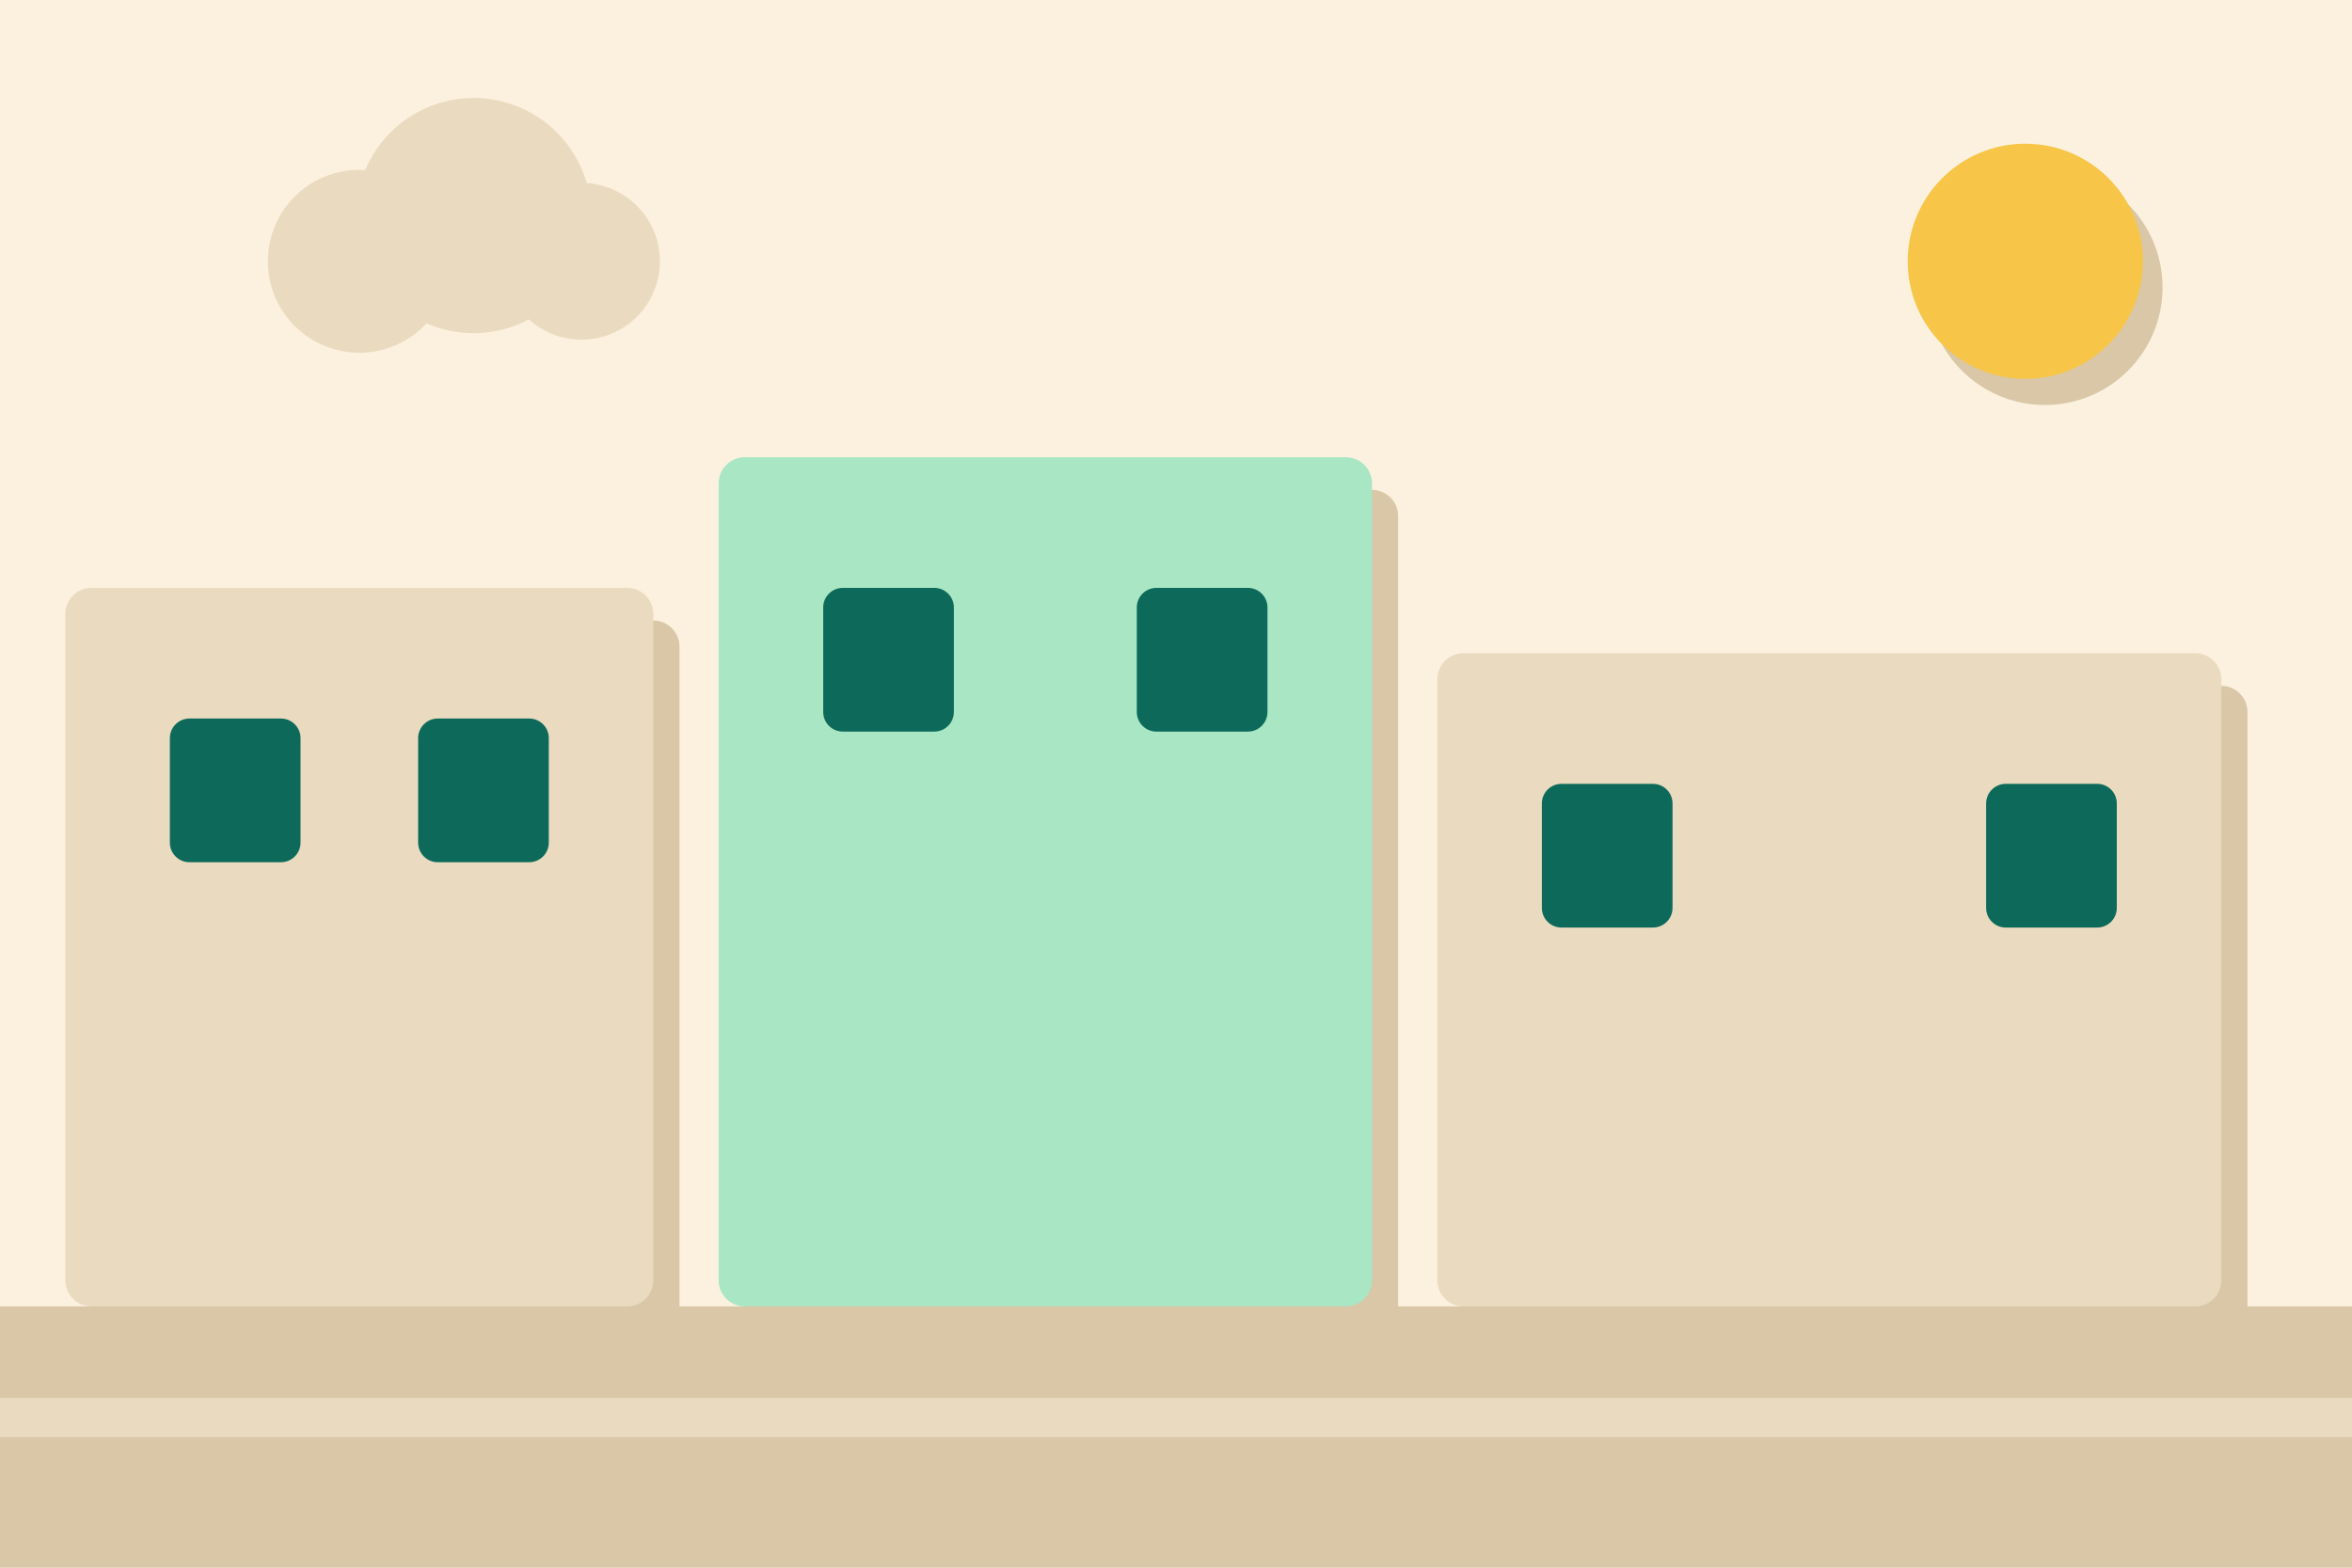
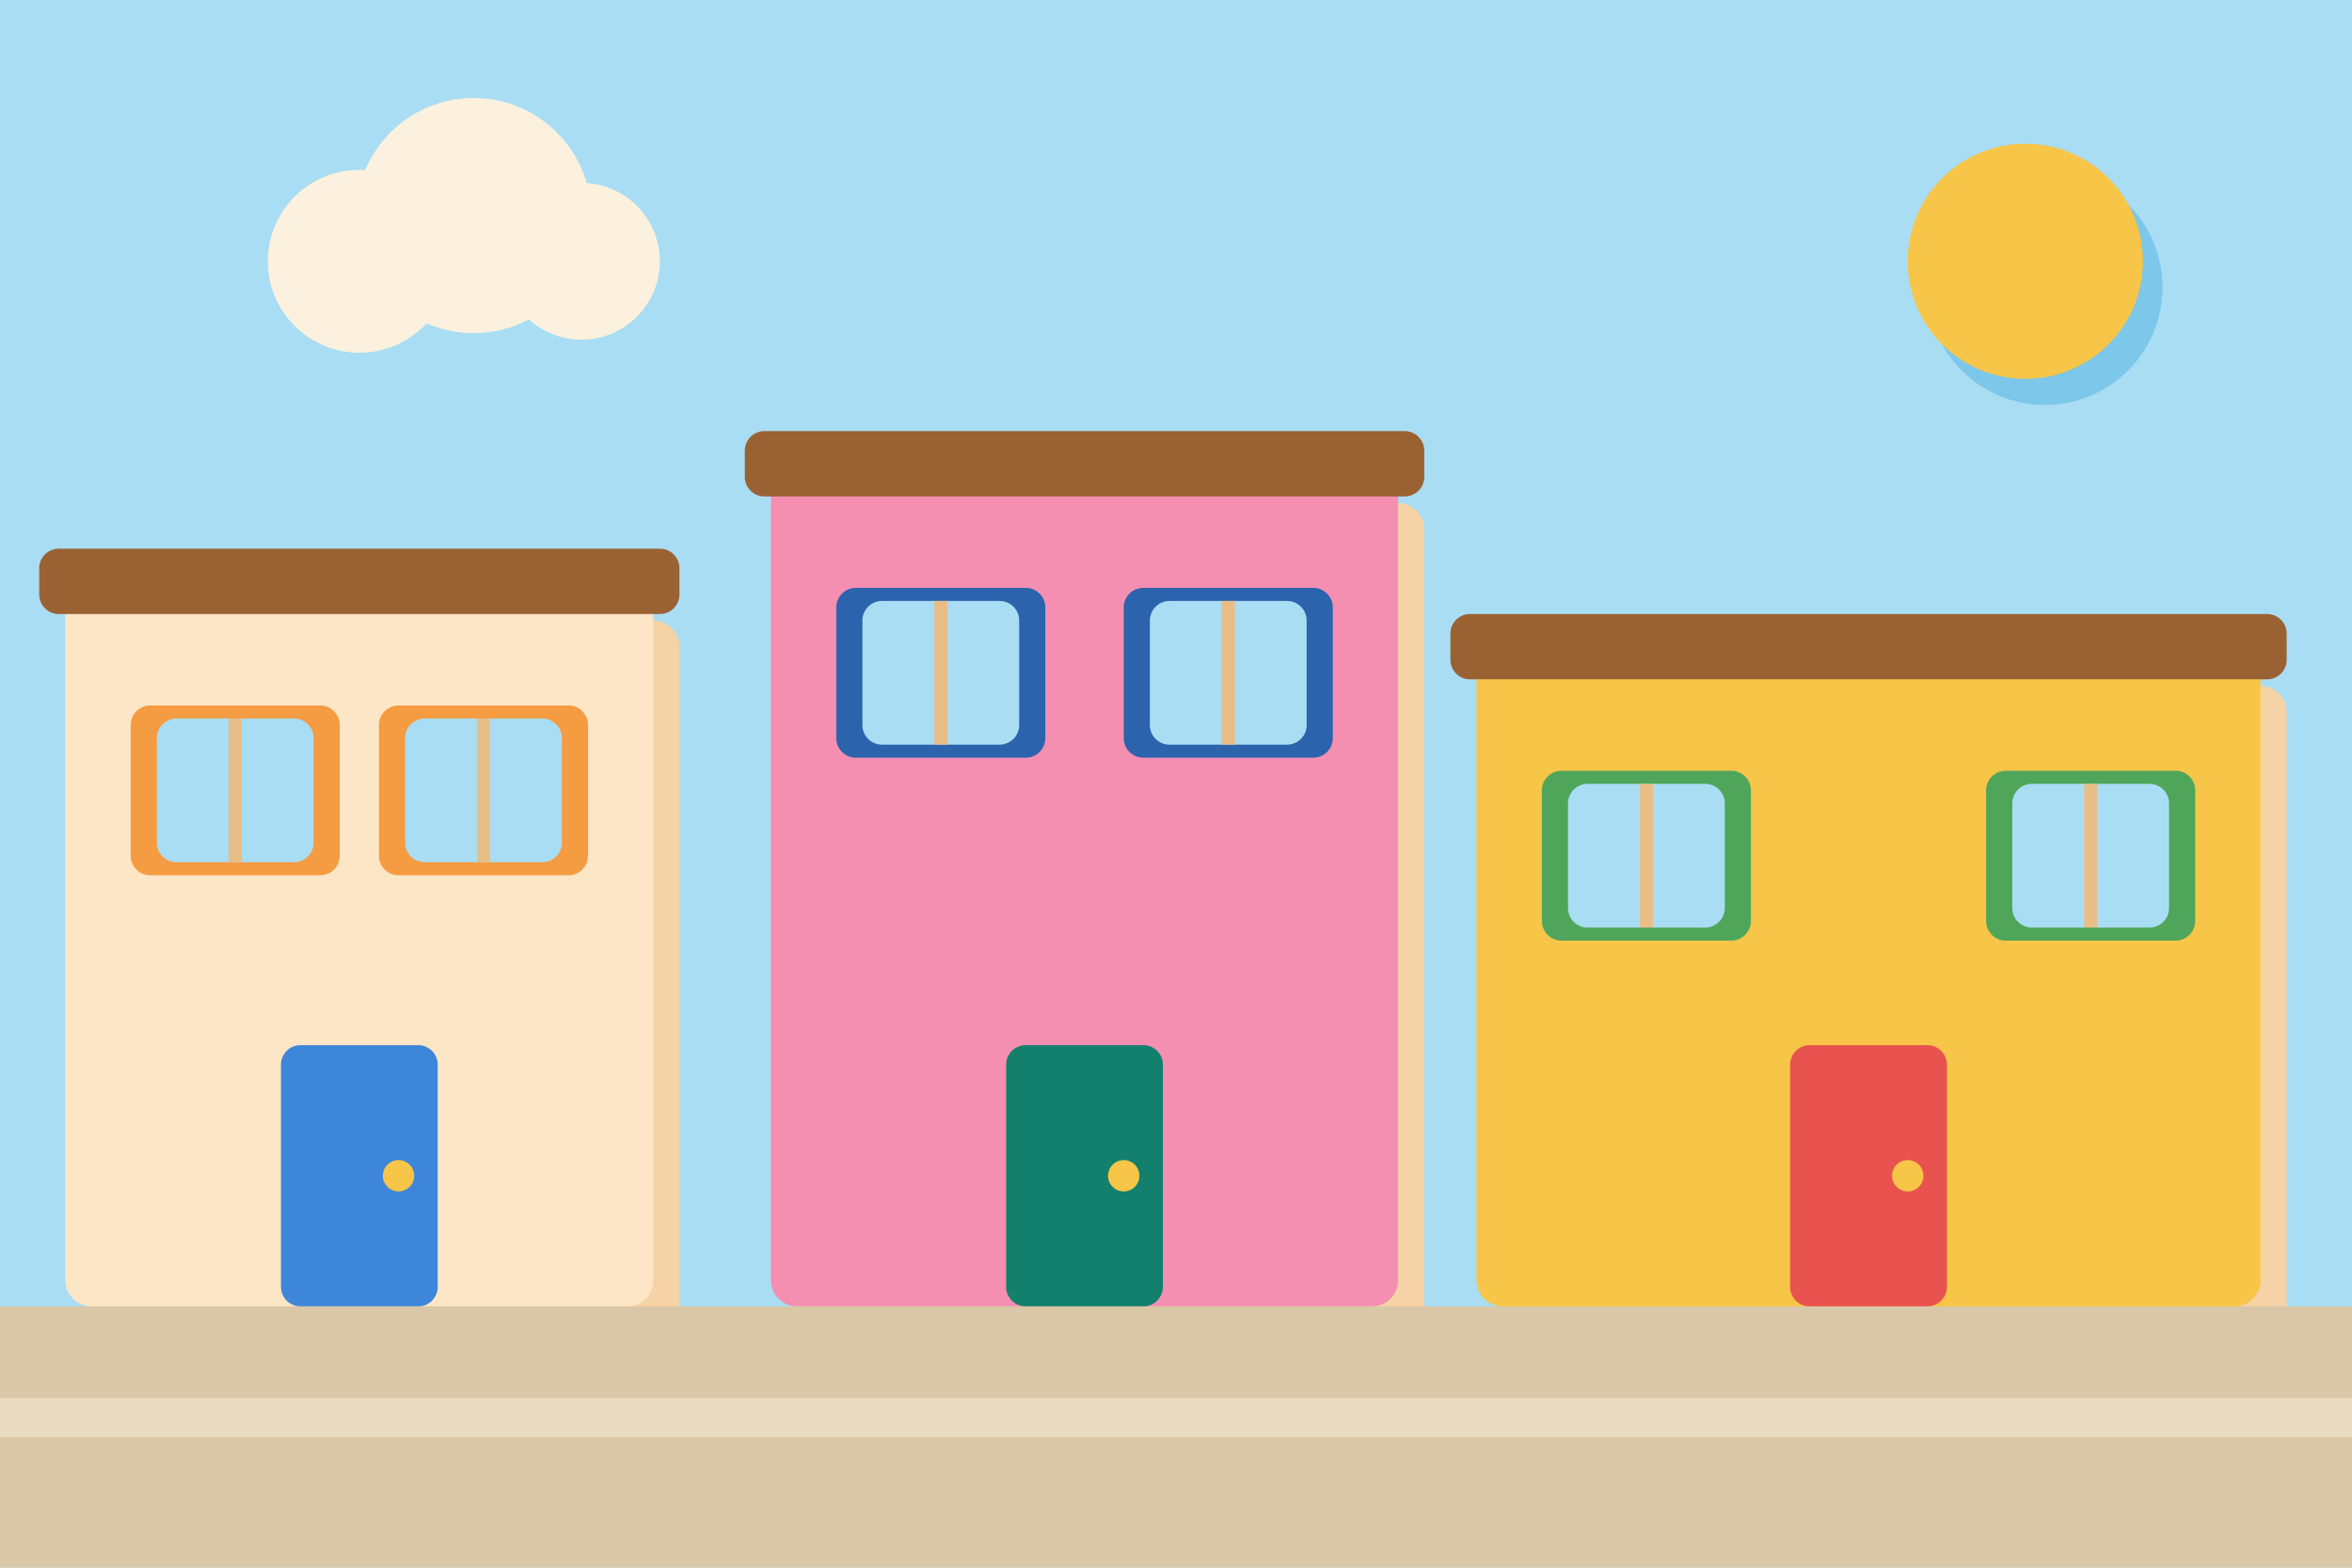
<svg xmlns="http://www.w3.org/2000/svg" viewBox="0 0 360 240">
-   <rect x="0" y="0" width="360" height="240" fill="#FBF1DE" />
-   <circle cx="55" cy="40" r="14" fill="#EADBC0" />
-   <circle cx="72.5" cy="33" r="18" fill="#EADBC0" />
-   <circle cx="89" cy="40" r="12" fill="#EADBC0" />
+   <rect x="0" y="0" width="360" height="240" fill="#A9DDF3" />
  <g transform="translate(3 4)">
-     <circle cx="310" cy="40" r="18" fill="#D9C7A7" />
+     <circle cx="310" cy="40" r="18" fill="#7CC7EA" />
  </g>
  <circle cx="310" cy="40" r="18" fill="#F7C548" />
-   <rect x="14" y="95" width="90" height="110" rx="4" fill="#D9C7A7" />
-   <rect x="10" y="90" width="90" height="110" rx="4" fill="#EADBC0" />
-   <rect x="26" y="110" width="20" height="22" rx="3" fill="#0D6A5A" />
-   <rect x="64" y="110" width="20" height="22" rx="3" fill="#0D6A5A" />
-   <rect x="114" y="75" width="100" height="130" rx="4" fill="#D9C7A7" />
-   <rect x="110" y="70" width="100" height="130" rx="4" fill="#A8E6C4" />
-   <rect x="126" y="90" width="20" height="22" rx="3" fill="#0D6A5A" />
-   <rect x="174" y="90" width="20" height="22" rx="3" fill="#0D6A5A" />
-   <rect x="224" y="105" width="120" height="100" rx="4" fill="#D9C7A7" />
-   <rect x="220" y="100" width="120" height="100" rx="4" fill="#EADBC0" />
-   <rect x="236" y="120" width="20" height="22" rx="3" fill="#0D6A5A" />
-   <rect x="304" y="120" width="20" height="22" rx="3" fill="#0D6A5A" />
+   <circle cx="55" cy="40" r="14" fill="#FBF1DE" />
+   <circle cx="72.5" cy="33" r="18" fill="#FBF1DE" />
+   <circle cx="89" cy="40" r="12" fill="#FBF1DE" />
+   <rect x="14" y="95" width="90" height="110" rx="4" fill="#F5D3A6" />
+   <rect x="10" y="90" width="90" height="110" rx="4" fill="#FCE6C6" />
+   <rect x="6" y="84" width="98" height="10" rx="3" fill="#9A6233" />
+   <rect x="20" y="108" width="32" height="26" rx="3" fill="#F59B42" />
+   <rect x="24" y="110" width="24" height="22" rx="3" fill="#A9DDF3" />
+   <rect x="35" y="110" width="2" height="22" fill="#E8BE86" />
+   <rect x="58" y="108" width="32" height="26" rx="3" fill="#F59B42" />
+   <rect x="62" y="110" width="24" height="22" rx="3" fill="#A9DDF3" />
+   <rect x="73" y="110" width="2" height="22" fill="#E8BE86" />
+   <rect x="43" y="160" width="24" height="40" rx="3" fill="#3E86DA" />
+   <circle cx="61" cy="180" r="2.4" fill="#F7C548" />
+   <rect x="122" y="77" width="96" height="128" rx="4" fill="#F5D3A6" />
+   <rect x="118" y="72" width="96" height="128" rx="4" fill="#F48FB1" />
+   <rect x="114" y="66" width="104" height="10" rx="3" fill="#9A6233" />
+   <rect x="128" y="90" width="32" height="26" rx="3" fill="#2B63AD" />
+   <rect x="132" y="92" width="24" height="22" rx="3" fill="#A9DDF3" />
+   <rect x="143" y="92" width="2" height="22" fill="#E8BE86" />
+   <rect x="172" y="90" width="32" height="26" rx="3" fill="#2B63AD" />
+   <rect x="176" y="92" width="24" height="22" rx="3" fill="#A9DDF3" />
+   <rect x="187" y="92" width="2" height="22" fill="#E8BE86" />
+   <rect x="154" y="160" width="24" height="40" rx="3" fill="#12806D" />
+   <circle cx="172" cy="180" r="2.4" fill="#F7C548" />
+   <rect x="230" y="105" width="120" height="100" rx="4" fill="#F5D3A6" />
+   <rect x="226" y="100" width="120" height="100" rx="4" fill="#F7C548" />
+   <rect x="222" y="94" width="128" height="10" rx="3" fill="#9A6233" />
+   <rect x="236" y="118" width="32" height="26" rx="3" fill="#4FA65A" />
+   <rect x="240" y="120" width="24" height="22" rx="3" fill="#A9DDF3" />
+   <rect x="251" y="120" width="2" height="22" fill="#E8BE86" />
+   <rect x="304" y="118" width="32" height="26" rx="3" fill="#4FA65A" />
+   <rect x="308" y="120" width="24" height="22" rx="3" fill="#A9DDF3" />
+   <rect x="319" y="120" width="2" height="22" fill="#E8BE86" />
+   <rect x="274" y="160" width="24" height="40" rx="3" fill="#E9534F" />
+   <circle cx="292" cy="180" r="2.4" fill="#F7C548" />
  <rect x="0" y="200" width="360" height="40" fill="#D9C7A7" />
  <rect x="0" y="214" width="360" height="6" fill="#EADBC0" />
</svg>
